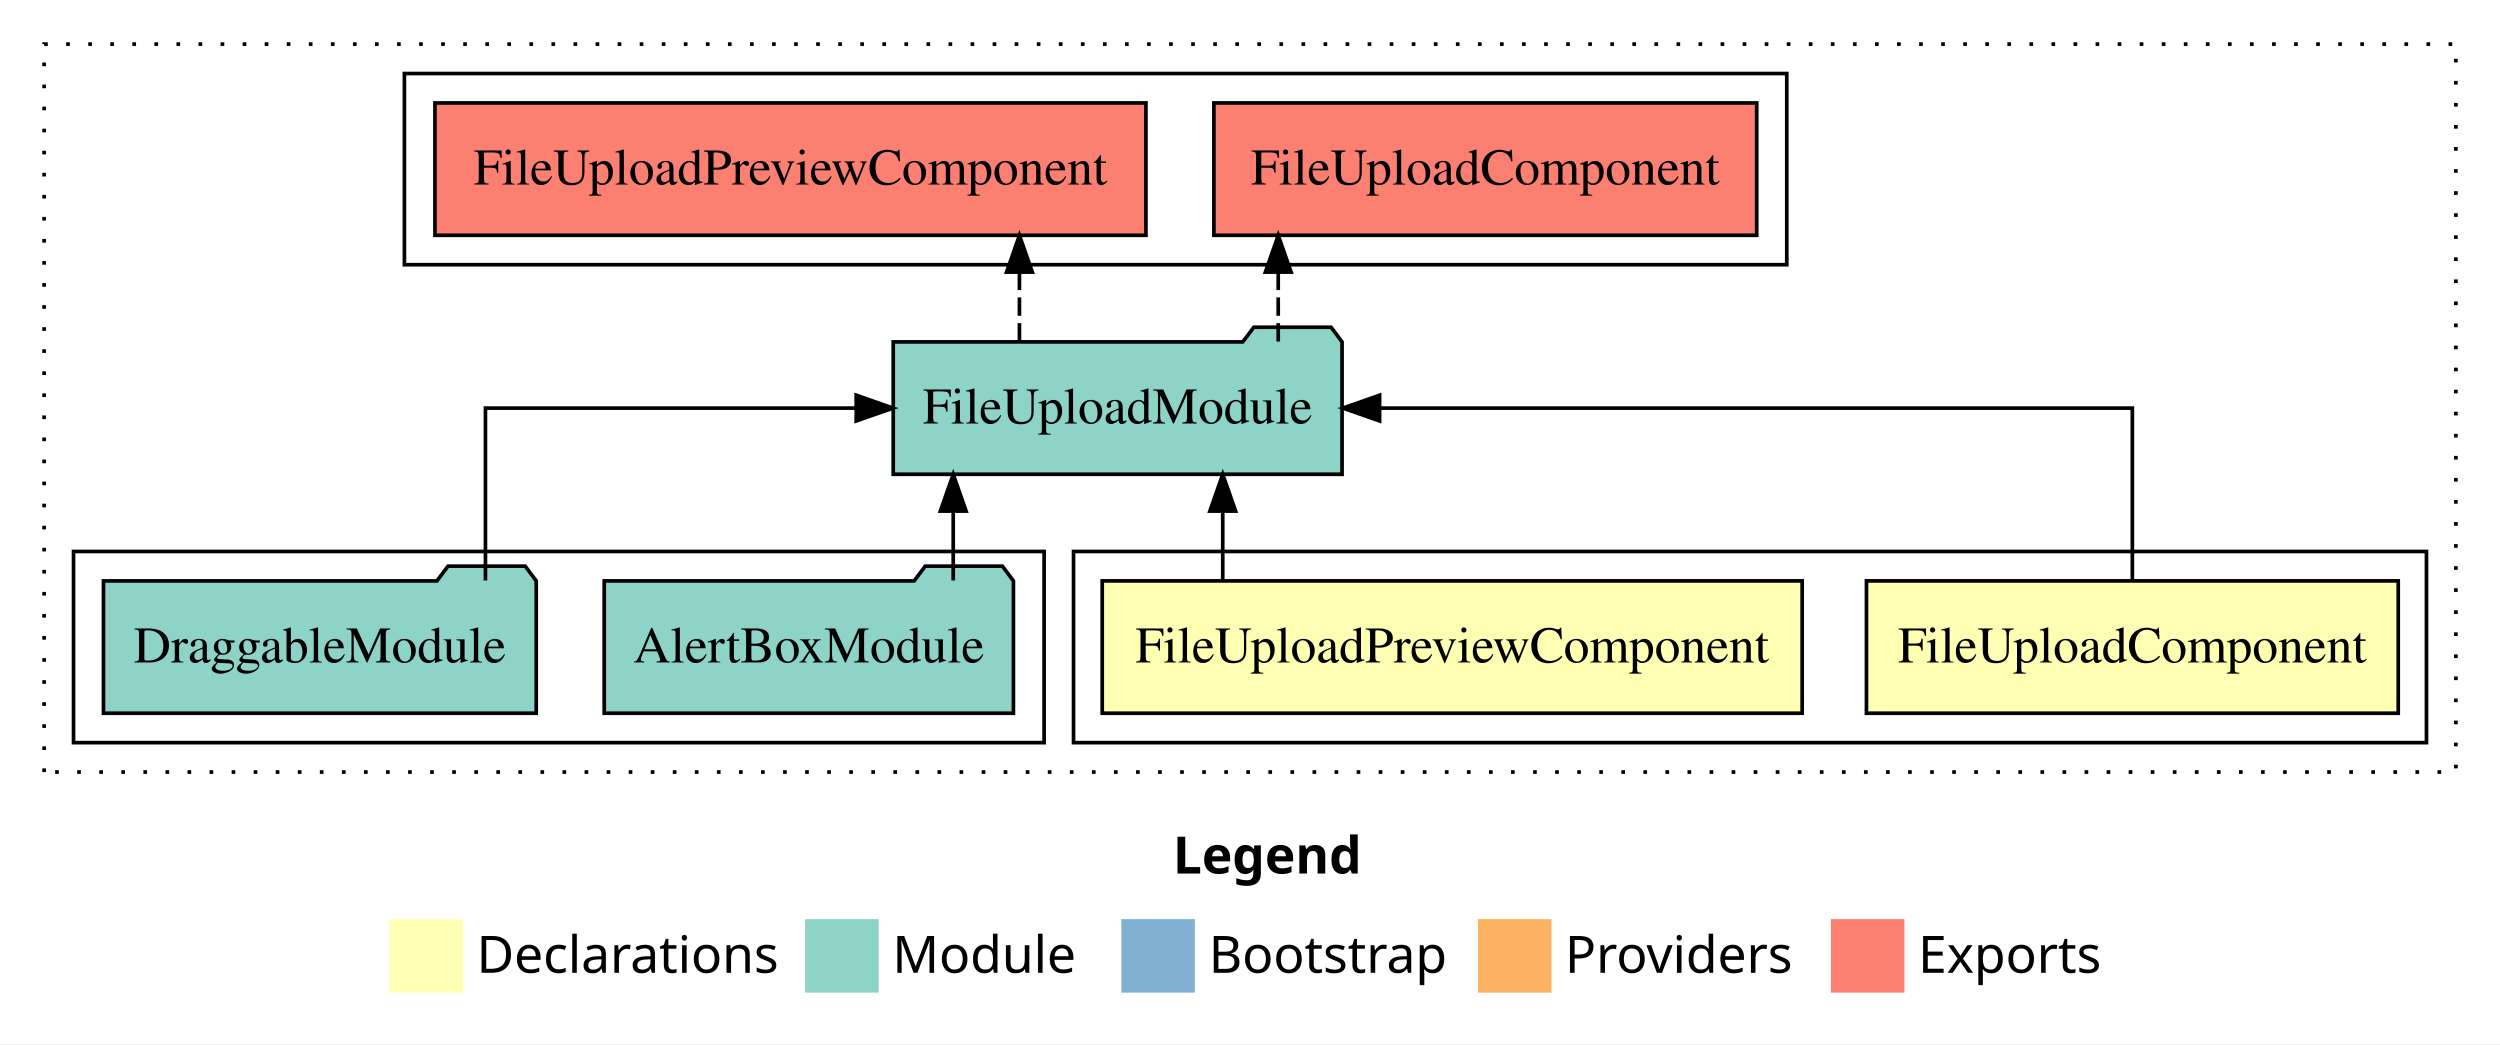
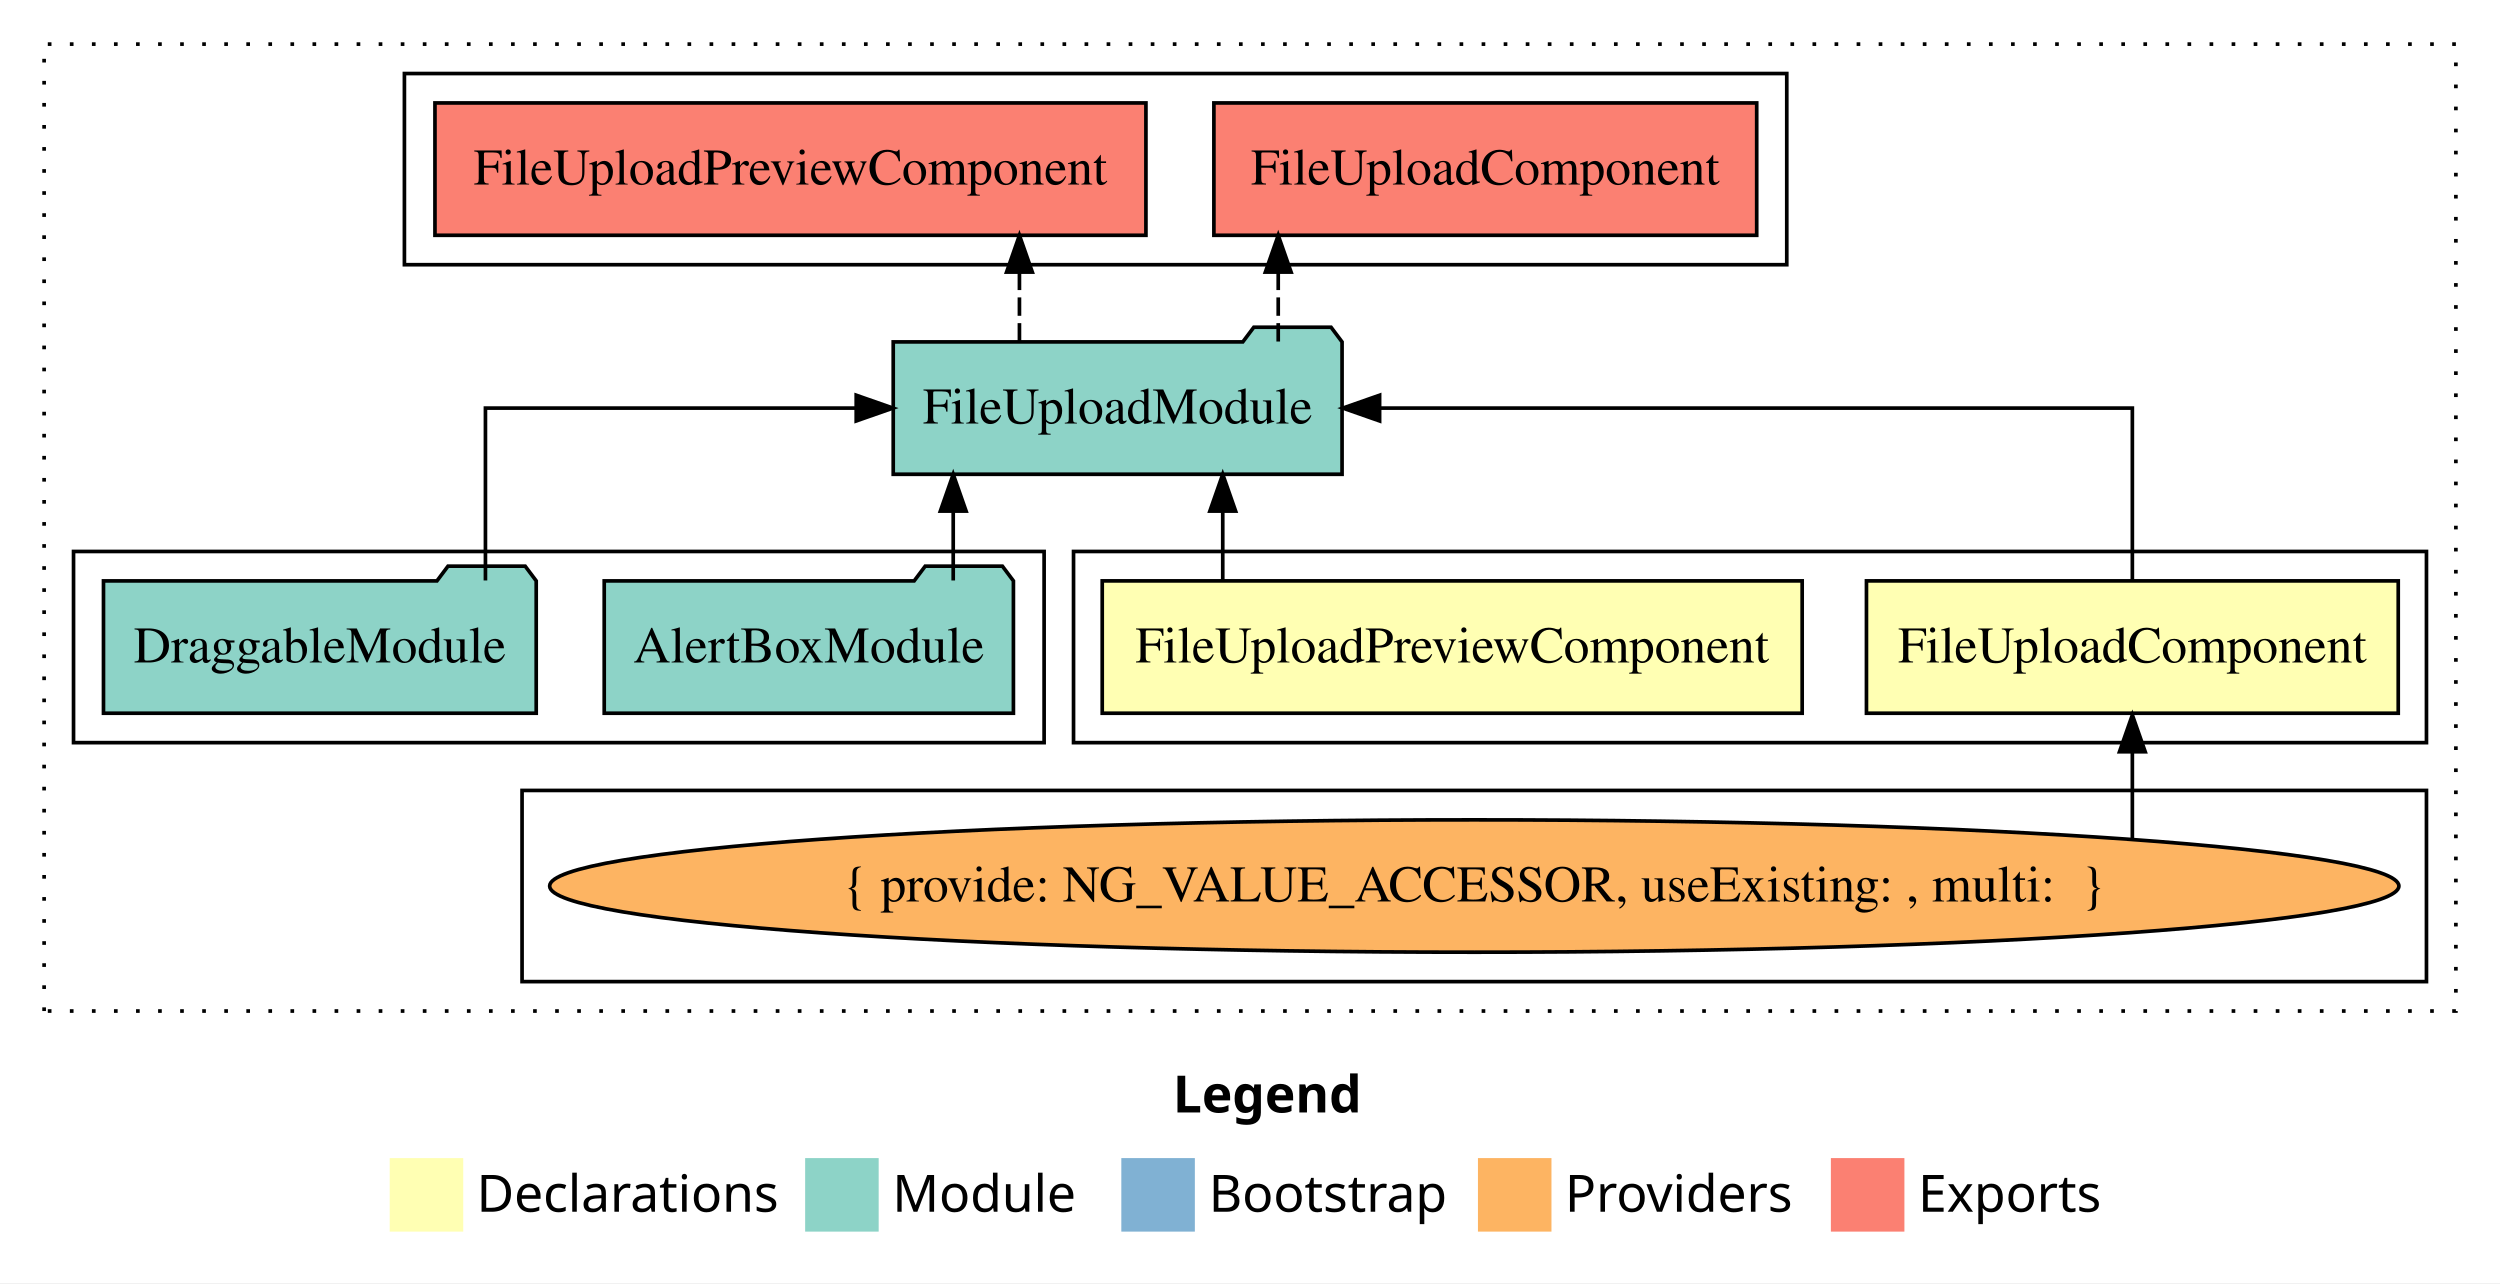
- <svg xmlns="http://www.w3.org/2000/svg" width="680pt" height="284pt" viewBox="0.00 0.00 680.00 284.00">
-   <g id="graph0" class="graph" transform="scale(1 1) rotate(0) translate(4 280)">
-     <polygon fill="#ffffff" stroke="transparent" points="-4,4 -4,-280 676,-280 676,4 -4,4" />
+ <svg xmlns="http://www.w3.org/2000/svg" width="680pt" height="349pt" viewBox="0.00 0.00 680.00 349.00">
+   <g id="graph0" class="graph" transform="scale(1 1) rotate(0) translate(4 345)">
+     <polygon fill="#ffffff" stroke="transparent" points="-4,4 -4,-345 676,-345 676,4 -4,4" />
    <text text-anchor="start" x="315.009" y="-42.4" font-family="sans-serif" font-weight="bold" font-size="14.00" fill="#000000">Legend</text>
    <polygon fill="#ffffb3" stroke="transparent" points="102,-10 102,-30 122,-30 122,-10 102,-10" />
    <text text-anchor="start" x="125.629" y="-15.4" font-family="sans-serif" font-size="14.00" fill="#000000">  Declarations</text>
    <polygon fill="#8dd3c7" stroke="transparent" points="215,-10 215,-30 235,-30 235,-10 215,-10" />
    <text text-anchor="start" x="238.725" y="-15.4" font-family="sans-serif" font-size="14.00" fill="#000000">  Module</text>
    <polygon fill="#80b1d3" stroke="transparent" points="301,-10 301,-30 321,-30 321,-10 301,-10" />
    <text text-anchor="start" x="324.781" y="-15.4" font-family="sans-serif" font-size="14.00" fill="#000000">  Bootstrap</text>
    <polygon fill="#fdb462" stroke="transparent" points="398,-10 398,-30 418,-30 418,-10 398,-10" />
    <text text-anchor="start" x="421.673" y="-15.4" font-family="sans-serif" font-size="14.00" fill="#000000">  Providers</text>
    <polygon fill="#fb8072" stroke="transparent" points="494,-10 494,-30 514,-30 514,-10 494,-10" />
    <text text-anchor="start" x="517.726" y="-15.4" font-family="sans-serif" font-size="14.00" fill="#000000">  Exports</text>
    <g id="clust1" class="cluster">
-       <polygon fill="none" stroke="#000000" stroke-dasharray="1,5" points="8,-70 8,-268 664,-268 664,-70 8,-70" />
+       <polygon fill="none" stroke="#000000" stroke-dasharray="1,5" points="8,-70 8,-333 664,-333 664,-70 8,-70" />
    </g>
    <g id="clust2" class="cluster">
-       <polygon fill="none" stroke="#000000" points="288,-78 288,-130 656,-130 656,-78 288,-78" />
+       <polygon fill="none" stroke="#000000" points="288,-143 288,-195 656,-195 656,-143 288,-143" />
+     </g>
+     <g id="clust3" class="cluster">
+       <polygon fill="none" stroke="#000000" points="138,-78 138,-130 656,-130 656,-78 138,-78" />
    </g>
    <g id="clust5" class="cluster">
-       <polygon fill="none" stroke="#000000" points="16,-78 16,-130 280,-130 280,-78 16,-78" />
+       <polygon fill="none" stroke="#000000" points="16,-143 16,-195 280,-195 280,-143 16,-143" />
    </g>
    <g id="clust6" class="cluster">
-       <polygon fill="none" stroke="#000000" points="106,-208 106,-260 482,-260 482,-208 106,-208" />
+       <polygon fill="none" stroke="#000000" points="106,-273 106,-325 482,-325 482,-273 106,-273" />
    </g>
    <g id="node1" class="node">
-       <polygon fill="#ffffb3" stroke="#000000" points="648.323,-122 503.677,-122 503.677,-86 648.323,-86 648.323,-122" />
-       <text text-anchor="middle" x="576" y="-99.8" font-family="Times,serif" font-size="14.00" fill="#000000">FileUploadComponent</text>
+       <polygon fill="#ffffb3" stroke="#000000" points="648.323,-187 503.677,-187 503.677,-151 648.323,-151 648.323,-187" />
+       <text text-anchor="middle" x="576" y="-164.8" font-family="Times,serif" font-size="14.00" fill="#000000">FileUploadComponent</text>
    </g>
    <g id="node3" class="node">
-       <polygon fill="#8dd3c7" stroke="#000000" points="361.041,-187 358.041,-191 337.041,-191 334.041,-187 238.959,-187 238.959,-151 361.041,-151 361.041,-187" />
-       <text text-anchor="middle" x="300" y="-164.8" font-family="Times,serif" font-size="14.00" fill="#000000">FileUploadModule</text>
+       <polygon fill="#8dd3c7" stroke="#000000" points="361.041,-252 358.041,-256 337.041,-256 334.041,-252 238.959,-252 238.959,-216 361.041,-216 361.041,-252" />
+       <text text-anchor="middle" x="300" y="-229.8" font-family="Times,serif" font-size="14.00" fill="#000000">FileUploadModule</text>
    </g>
    <g id="edge1" class="edge">
-       <path fill="none" stroke="#000000" d="M576,-122.106C576,-141.339 576,-169 576,-169 576,-169 371.253,-169 371.253,-169" />
-       <polygon fill="#000000" stroke="#000000" points="371.253,-165.5 361.253,-169 371.253,-172.5 371.253,-165.5" />
+       <path fill="none" stroke="#000000" d="M576,-187.106C576,-206.339 576,-234 576,-234 576,-234 371.253,-234 371.253,-234" />
+       <polygon fill="#000000" stroke="#000000" points="371.253,-230.5 361.253,-234 371.253,-237.5 371.253,-230.5" />
    </g>
    <g id="node2" class="node">
-       <polygon fill="#ffffb3" stroke="#000000" points="486.192,-122 295.808,-122 295.808,-86 486.192,-86 486.192,-122" />
-       <text text-anchor="middle" x="391" y="-99.8" font-family="Times,serif" font-size="14.00" fill="#000000">FileUploadPreviewComponent</text>
+       <polygon fill="#ffffb3" stroke="#000000" points="486.192,-187 295.808,-187 295.808,-151 486.192,-151 486.192,-187" />
+       <text text-anchor="middle" x="391" y="-164.8" font-family="Times,serif" font-size="14.00" fill="#000000">FileUploadPreviewComponent</text>
+     </g>
+     <g id="edge3" class="edge">
+       <path fill="none" stroke="#000000" d="M328.587,-187.106C328.587,-187.106 328.587,-205.991 328.587,-205.991" />
+       <polygon fill="#000000" stroke="#000000" points="325.087,-205.991 328.587,-215.991 332.087,-205.991 325.087,-205.991" />
+     </g>
+     <g id="node7" class="node">
+       <polygon fill="#fb8072" stroke="#000000" points="473.823,-317 326.177,-317 326.177,-281 473.823,-281 473.823,-317" />
+       <text text-anchor="middle" x="400" y="-294.8" font-family="Times,serif" font-size="14.00" fill="#000000">FileUploadComponent </text>
+     </g>
+     <g id="edge6" class="edge">
+       <path fill="none" stroke="#000000" stroke-dasharray="5,2" d="M343.679,-252.106C343.679,-252.106 343.679,-270.991 343.679,-270.991" />
+       <polygon fill="#000000" stroke="#000000" points="340.179,-270.991 343.679,-280.991 347.179,-270.991 340.179,-270.991" />
+     </g>
+     <g id="node8" class="node">
+       <polygon fill="#fb8072" stroke="#000000" points="307.692,-317 114.308,-317 114.308,-281 307.692,-281 307.692,-317" />
+       <text text-anchor="middle" x="211" y="-294.8" font-family="Times,serif" font-size="14.00" fill="#000000">FileUploadPreviewComponent </text>
+     </g>
+     <g id="edge7" class="edge">
+       <path fill="none" stroke="#000000" stroke-dasharray="5,2" d="M273.288,-252.106C273.288,-252.106 273.288,-270.991 273.288,-270.991" />
+       <polygon fill="#000000" stroke="#000000" points="269.788,-270.991 273.288,-280.991 276.788,-270.991 269.788,-270.991" />
+     </g>
+     <g id="node4" class="node">
+       <ellipse fill="#fdb462" stroke="#000000" cx="397" cy="-104" rx="251.499" ry="18" />
+       <text text-anchor="middle" x="397" y="-99.8" font-family="Times,serif" font-size="14.00" fill="#000000">{ provide: NG_VALUE_ACCESSOR, useExisting: , multi:  }</text>
    </g>
    <g id="edge2" class="edge">
-       <path fill="none" stroke="#000000" d="M328.587,-122.106C328.587,-122.106 328.587,-140.991 328.587,-140.991" />
-       <polygon fill="#000000" stroke="#000000" points="325.087,-140.991 328.587,-150.991 332.087,-140.991 325.087,-140.991" />
+       <path fill="none" stroke="#000000" d="M576,-116.842C576,-116.842 576,-140.523 576,-140.523" />
+       <polygon fill="#000000" stroke="#000000" points="572.5,-140.523 576,-150.523 579.5,-140.523 572.5,-140.523" />
+     </g>
+     <g id="node5" class="node">
+       <polygon fill="#8dd3c7" stroke="#000000" points="271.65,-187 268.65,-191 247.65,-191 244.65,-187 160.35,-187 160.35,-151 271.65,-151 271.65,-187" />
+       <text text-anchor="middle" x="216" y="-164.8" font-family="Times,serif" font-size="14.00" fill="#000000">AlertBoxModule</text>
+     </g>
+     <g id="edge4" class="edge">
+       <path fill="none" stroke="#000000" d="M255.277,-187.106C255.277,-187.106 255.277,-205.991 255.277,-205.991" />
+       <polygon fill="#000000" stroke="#000000" points="251.777,-205.991 255.277,-215.991 258.777,-205.991 251.777,-205.991" />
    </g>
    <g id="node6" class="node">
-       <polygon fill="#fb8072" stroke="#000000" points="473.823,-252 326.177,-252 326.177,-216 473.823,-216 473.823,-252" />
-       <text text-anchor="middle" x="400" y="-229.8" font-family="Times,serif" font-size="14.00" fill="#000000">FileUploadComponent </text>
+       <polygon fill="#8dd3c7" stroke="#000000" points="141.851,-187 138.851,-191 117.852,-191 114.852,-187 24.148,-187 24.148,-151 141.851,-151 141.851,-187" />
+       <text text-anchor="middle" x="83" y="-164.8" font-family="Times,serif" font-size="14.00" fill="#000000">DraggableModule</text>
    </g>
    <g id="edge5" class="edge">
-       <path fill="none" stroke="#000000" stroke-dasharray="5,2" d="M343.679,-187.106C343.679,-187.106 343.679,-205.991 343.679,-205.991" />
-       <polygon fill="#000000" stroke="#000000" points="340.179,-205.991 343.679,-215.991 347.179,-205.991 340.179,-205.991" />
-     </g>
-     <g id="node7" class="node">
-       <polygon fill="#fb8072" stroke="#000000" points="307.692,-252 114.308,-252 114.308,-216 307.692,-216 307.692,-252" />
-       <text text-anchor="middle" x="211" y="-229.8" font-family="Times,serif" font-size="14.00" fill="#000000">FileUploadPreviewComponent </text>
-     </g>
-     <g id="edge6" class="edge">
-       <path fill="none" stroke="#000000" stroke-dasharray="5,2" d="M273.288,-187.106C273.288,-187.106 273.288,-205.991 273.288,-205.991" />
-       <polygon fill="#000000" stroke="#000000" points="269.788,-205.991 273.288,-215.991 276.788,-205.991 269.788,-205.991" />
-     </g>
-     <g id="node4" class="node">
-       <polygon fill="#8dd3c7" stroke="#000000" points="271.65,-122 268.65,-126 247.65,-126 244.65,-122 160.35,-122 160.35,-86 271.65,-86 271.65,-122" />
-       <text text-anchor="middle" x="216" y="-99.8" font-family="Times,serif" font-size="14.00" fill="#000000">AlertBoxModule</text>
-     </g>
-     <g id="edge3" class="edge">
-       <path fill="none" stroke="#000000" d="M255.277,-122.106C255.277,-122.106 255.277,-140.991 255.277,-140.991" />
-       <polygon fill="#000000" stroke="#000000" points="251.777,-140.991 255.277,-150.991 258.777,-140.991 251.777,-140.991" />
-     </g>
-     <g id="node5" class="node">
-       <polygon fill="#8dd3c7" stroke="#000000" points="141.851,-122 138.851,-126 117.852,-126 114.852,-122 24.148,-122 24.148,-86 141.851,-86 141.851,-122" />
-       <text text-anchor="middle" x="83" y="-99.8" font-family="Times,serif" font-size="14.00" fill="#000000">DraggableModule</text>
-     </g>
-     <g id="edge4" class="edge">
-       <path fill="none" stroke="#000000" d="M128.04,-122.106C128.04,-141.339 128.04,-169 128.04,-169 128.04,-169 228.889,-169 228.889,-169" />
-       <polygon fill="#000000" stroke="#000000" points="228.889,-172.5 238.889,-169 228.889,-165.5 228.889,-172.5" />
+       <path fill="none" stroke="#000000" d="M128.04,-187.106C128.04,-206.339 128.04,-234 128.04,-234 128.04,-234 228.889,-234 228.889,-234" />
+       <polygon fill="#000000" stroke="#000000" points="228.889,-237.5 238.889,-234 228.889,-230.5 228.889,-237.5" />
    </g>
  </g>
</svg>
